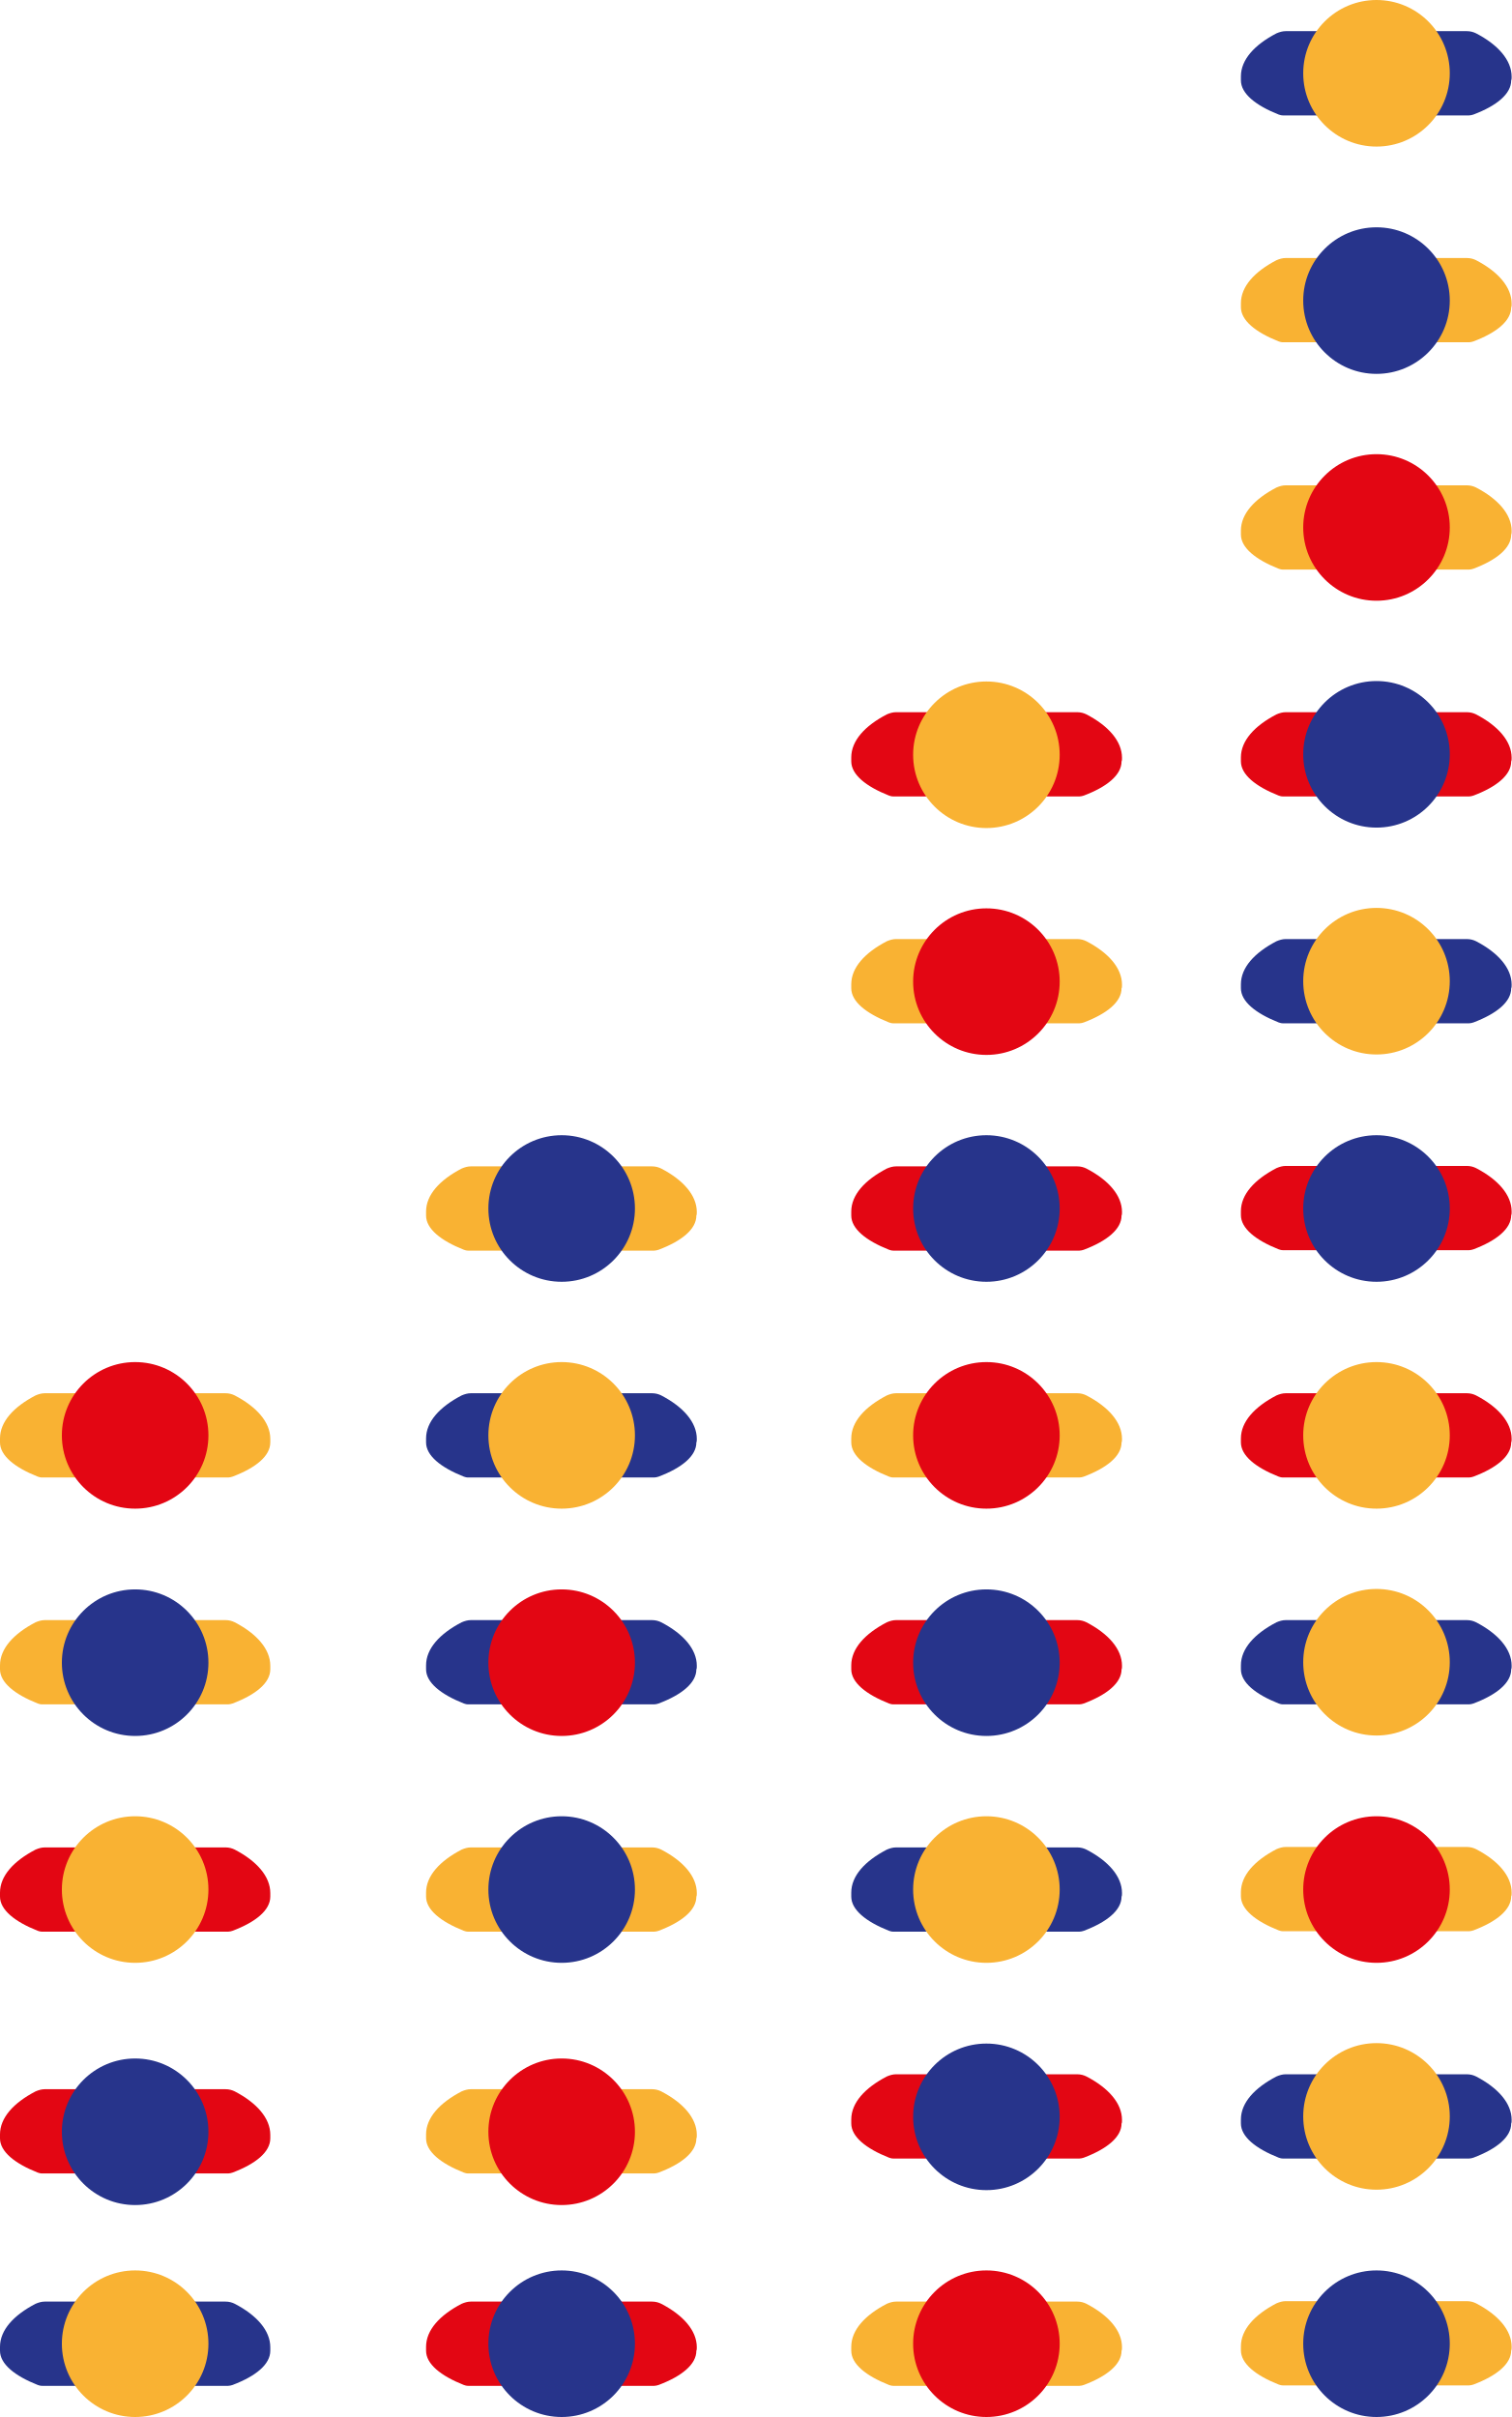
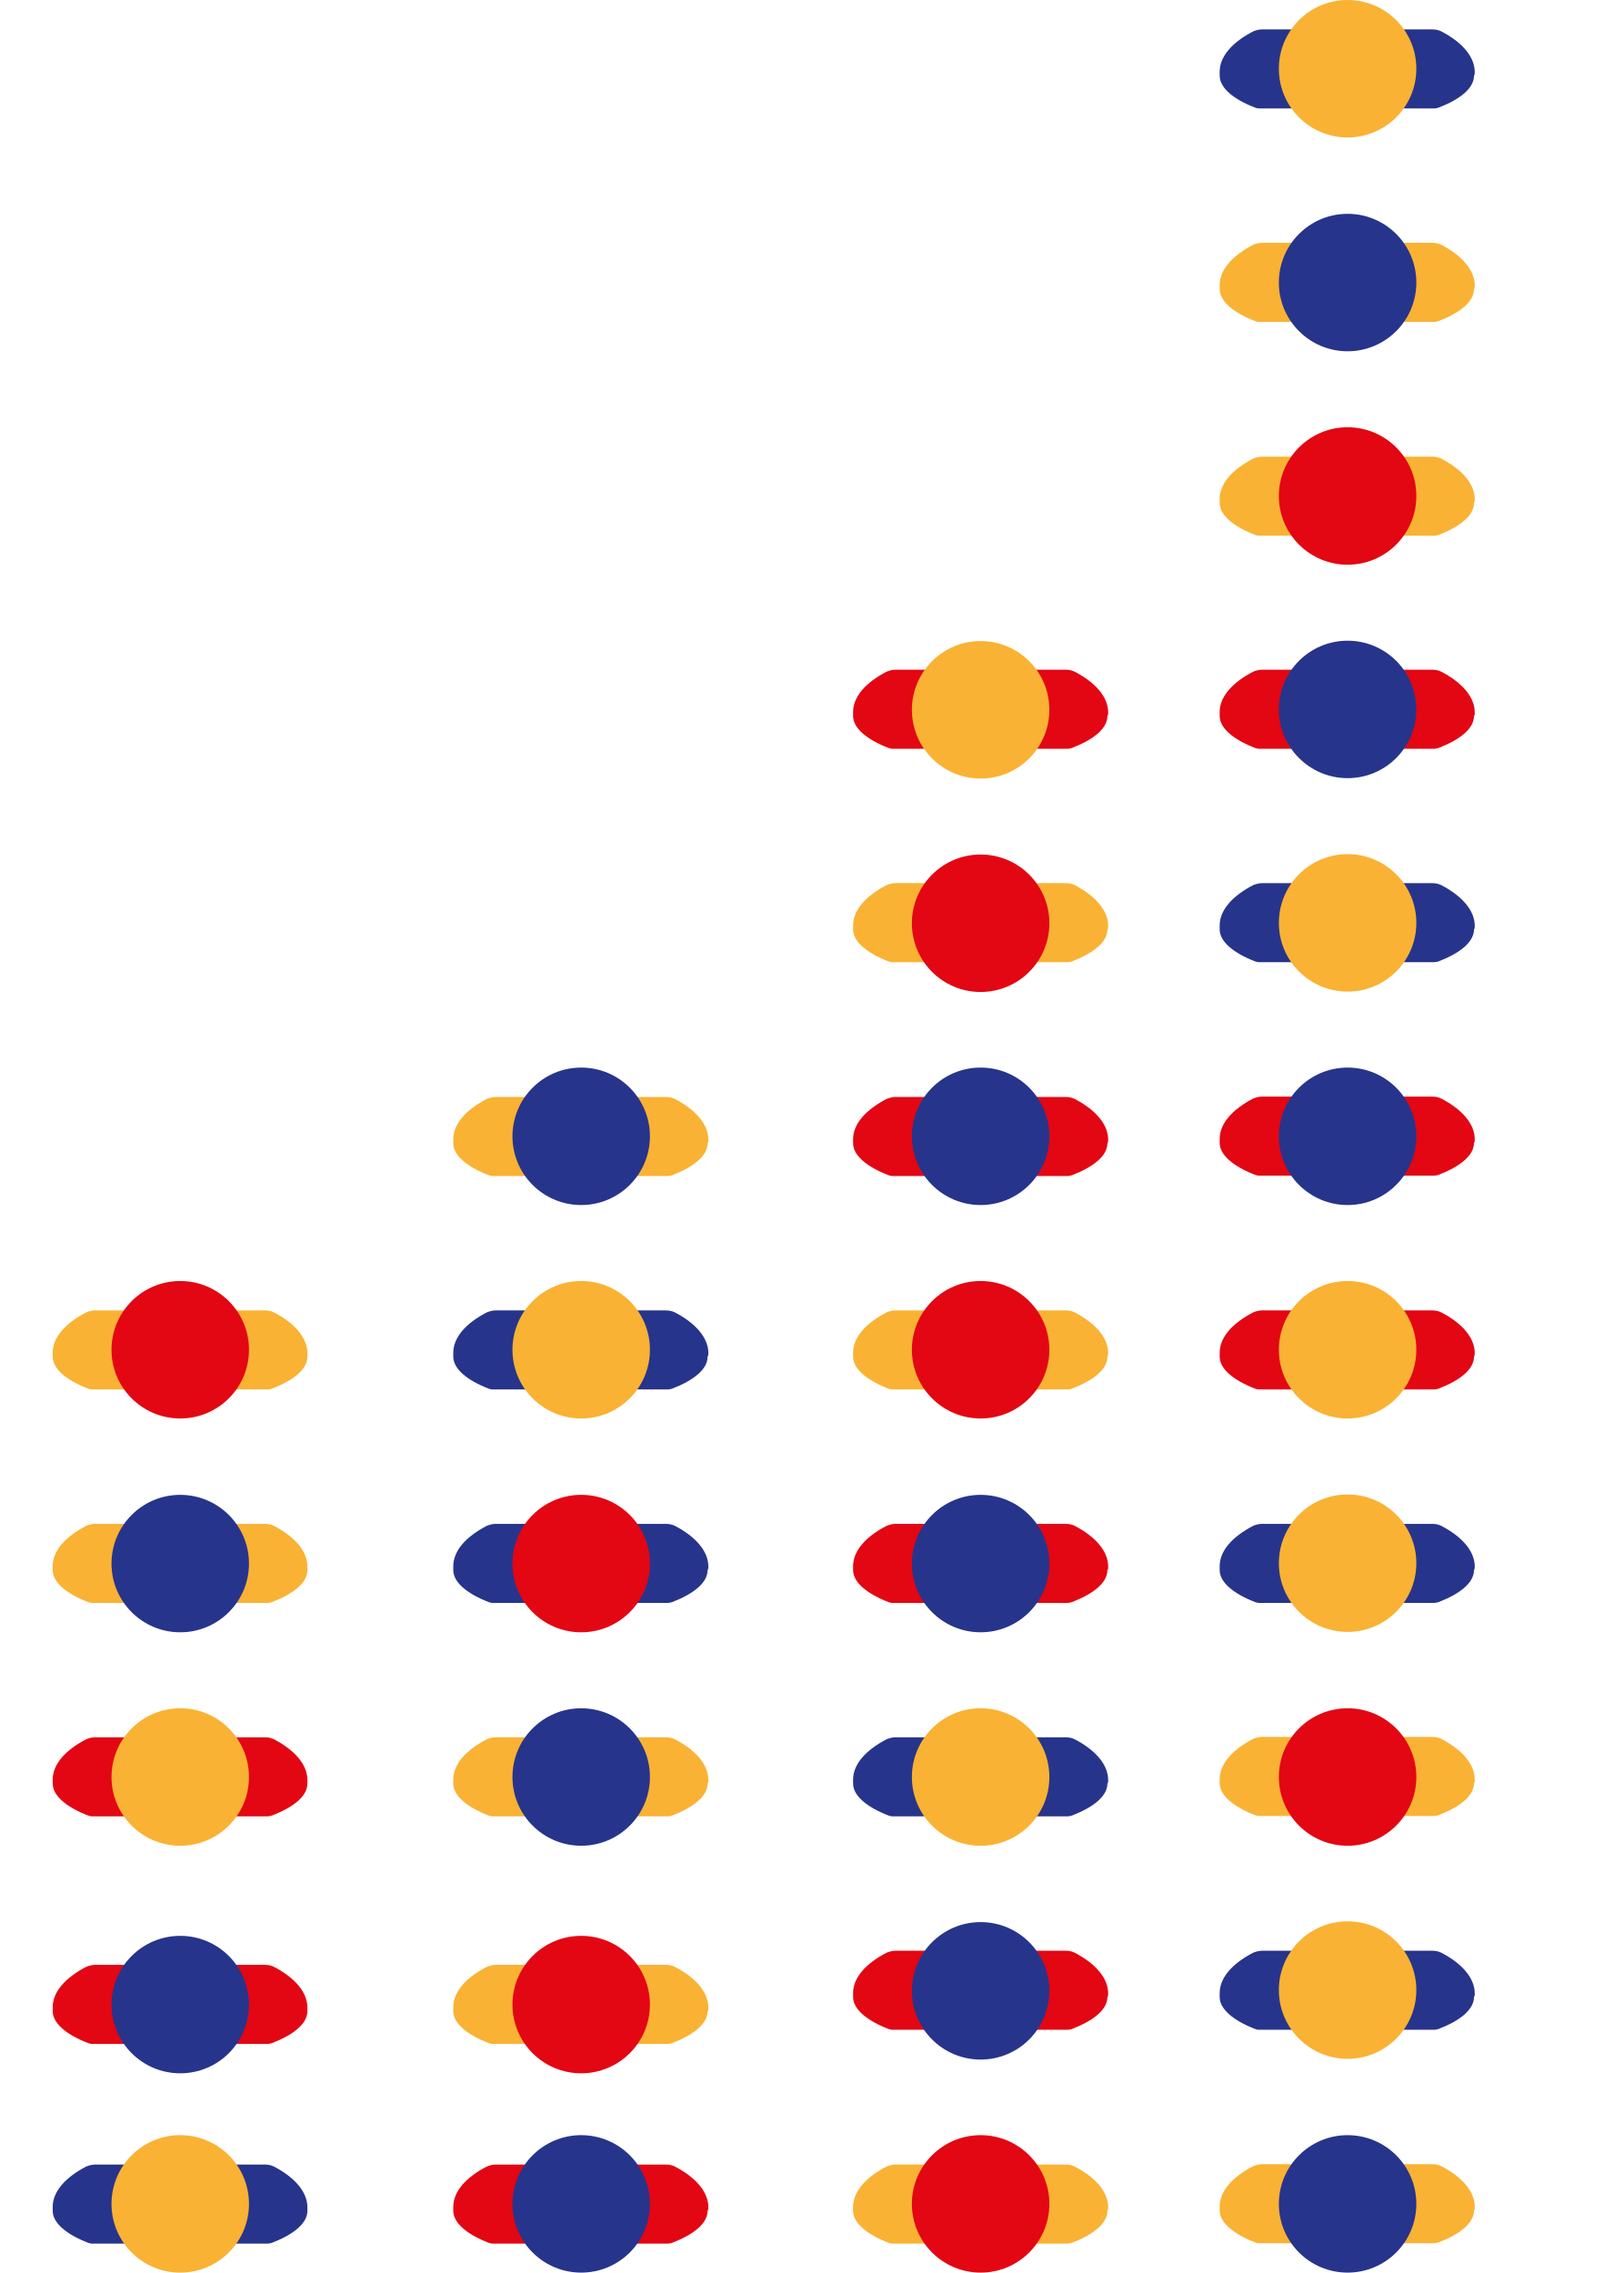
- <svg xmlns="http://www.w3.org/2000/svg" version="1.1" id="Layer_1" x="0px" y="0px" viewBox="0 0 344.5 550.8" enable-background="new 0 0 344.5 550.8" xml:space="preserve">
-   <g>
+ <svg xmlns="http://www.w3.org/2000/svg" version="1.1" id="Layer_1" x="0px" y="0px" viewBox="220.9 0 425.2 595.3" style="enable-background:new 220.9 0 425.2 595.3;" xml:space="preserve">
+   <style type="text/css">
+ 	.st0{fill:#27348B;}
+ 	.st1{fill:#F9B233;}
+ 	.st2{fill:#E30613;}
+ </style>
+   <g id="elfteG">
+     <path class="st0" d="M607.1,18.9L607.1,18.9c0-4.1-3.4-7.9-8.8-10.7c-0.6-0.3-1.4-0.5-2.3-0.5h-44.6c-0.8,0-1.5,0.2-2.3,0.5   c-5.4,2.8-8.8,6.5-8.8,10.6l0,0c0,0.2,0,0.8,0,1l0,0c0,3.2,3.6,6.2,9.3,8.4c0.3,0.1,0.6,0.2,1.1,0.2h45.8c0.3,0,0.8-0.1,1.1-0.2   c5.7-2.2,9.3-5.1,9.3-8.4l0,0C607.1,19.7,607.1,19.1,607.1,18.9z" />
+     <circle class="st1" cx="573.8" cy="18" r="18" />
+   </g>
+   <g id="zehnteG">
+     <path class="st1" d="M607.1,74.8L607.1,74.8c0-4.1-3.4-7.9-8.8-10.7c-0.6-0.3-1.4-0.5-2.3-0.5h-44.6c-0.8,0-1.5,0.2-2.3,0.5   c-5.4,2.8-8.8,6.5-8.8,10.6l0,0c0,0.2,0,0.8,0,1l0,0c0,3.2,3.6,6.2,9.3,8.4c0.3,0.1,0.6,0.2,1.1,0.2h45.8c0.3,0,0.8-0.1,1.1-0.2   c5.7-2.2,9.3-5.1,9.3-8.4l0,0C607.1,75.7,607.1,75,607.1,74.8z" />
+     <circle class="st0" cx="573.8" cy="74" r="18" />
+   </g>
+   <g id="neunteG">
+     <path class="st1" d="M607.1,130.8C607.1,130.8,607.1,130.7,607.1,130.8c0-4.1-3.4-7.9-8.8-10.7c-0.6-0.3-1.4-0.5-2.3-0.5h-44.6   c-0.8,0-1.5,0.2-2.3,0.5c-5.4,2.8-8.8,6.5-8.8,10.6l0,0c0,0.2,0,0.8,0,1l0,0c0,3.2,3.6,6.2,9.3,8.4c0.3,0.1,0.6,0.2,1.1,0.2h45.8   c0.3,0,0.8-0.1,1.1-0.2c5.7-2.2,9.3-5.1,9.3-8.4l0,0C607.1,131.5,607.1,130.9,607.1,130.8z" />
+     <circle class="st2" cx="573.8" cy="129.9" r="18" />
+   </g>
+   <g id="achteG">
    <g>
-       <path fill="#E30613" d="M255.7,172.7C255.7,172.7,255.7,172.7,255.7,172.7c0-3.8-3.1-7.3-8.1-9.9c-0.6-0.3-1.3-0.5-2.1-0.5h-41.3    c-0.7,0-1.4,0.2-2.1,0.5c-5,2.6-8.1,6-8.1,9.8c0,0,0,0,0,0c0,0.2,0,0.7,0,0.9c0,0,0,0,0,0c0,3,3.3,5.7,8.6,7.8    c0.3,0.1,0.6,0.2,1,0.2h42.4c0.3,0,0.7-0.1,1-0.2c5.3-2,8.6-4.7,8.6-7.8c0,0,0,0,0,0C255.7,173.4,255.7,172.9,255.7,172.7z" />
-       <circle fill="#F9B233" cx="224.8" cy="172" r="16.7" />
+       <path class="st2" d="M511.1,186.6L511.1,186.6c0-4.1-3.4-7.9-8.8-10.7c-0.6-0.3-1.4-0.5-2.3-0.5h-44.6c-0.8,0-1.5,0.2-2.3,0.5    c-5.4,2.8-8.8,6.5-8.8,10.6l0,0c0,0.2,0,0.8,0,1l0,0c0,3.2,3.6,6.2,9.3,8.4c0.3,0.1,0.6,0.2,1.1,0.2h45.8c0.3,0,0.8-0.1,1.1-0.2    c5.7-2.2,9.3-5.1,9.3-8.4l0,0C511.1,187.4,511.1,186.9,511.1,186.6z" />
+       <circle class="st1" cx="477.7" cy="185.9" r="18" />
    </g>
    <g>
-       <path fill="#E30613" d="M344.5,172.7C344.5,172.7,344.5,172.7,344.5,172.7c0-3.8-3.1-7.3-8.1-9.9c-0.6-0.3-1.3-0.5-2.1-0.5h-41.3    c-0.7,0-1.4,0.2-2.1,0.5c-5,2.6-8.1,6-8.1,9.8c0,0,0,0,0,0c0,0.2,0,0.7,0,0.9c0,0,0,0,0,0c0,3,3.3,5.7,8.6,7.8    c0.3,0.1,0.6,0.2,1,0.2h42.4c0.3,0,0.7-0.1,1-0.2c5.3-2,8.6-4.7,8.6-7.8c0,0,0,0,0,0C344.5,173.4,344.5,172.8,344.5,172.7z" />
-       <circle fill="#27348B" cx="313.7" cy="171.9" r="16.7" />
+       <path class="st2" d="M607.1,186.6L607.1,186.6c0-4.1-3.4-7.9-8.8-10.7c-0.6-0.3-1.4-0.5-2.3-0.5h-44.6c-0.8,0-1.5,0.2-2.3,0.5    c-5.4,2.8-8.8,6.5-8.8,10.6l0,0c0,0.2,0,0.8,0,1l0,0c0,3.2,3.6,6.2,9.3,8.4c0.3,0.1,0.6,0.2,1.1,0.2h45.8c0.3,0,0.8-0.1,1.1-0.2    c5.7-2.2,9.3-5.1,9.3-8.4l0,0C607.1,187.4,607.1,186.8,607.1,186.6z" />
+       <circle class="st0" cx="573.8" cy="185.8" r="18" />
    </g>
  </g>
-   <g>
+   <g id="siebteG">
    <g>
-       <path fill="#F9B233" d="M255.7,224.4C255.7,224.4,255.7,224.4,255.7,224.4c0-3.8-3.1-7.3-8.1-9.9c-0.6-0.3-1.3-0.5-2.1-0.5h-41.3    c-0.7,0-1.4,0.2-2.1,0.5c-5,2.6-8.1,6-8.1,9.8c0,0,0,0,0,0c0,0.2,0,0.7,0,0.9c0,0,0,0,0,0c0,3,3.3,5.7,8.6,7.8    c0.3,0.1,0.6,0.2,1,0.2h42.4c0.3,0,0.7-0.1,1-0.2c5.3-2,8.6-4.7,8.6-7.8c0,0,0,0,0,0C255.7,225.2,255.7,224.6,255.7,224.4z" />
-       <circle fill="#E30613" cx="224.8" cy="223.7" r="16.7" />
+       <path class="st1" d="M511.1,242.5L511.1,242.5c0-4.1-3.4-7.9-8.8-10.7c-0.6-0.3-1.4-0.5-2.3-0.5h-44.6c-0.8,0-1.5,0.2-2.3,0.5    c-5.4,2.8-8.8,6.5-8.8,10.6l0,0c0,0.2,0,0.8,0,1l0,0c0,3.2,3.6,6.2,9.3,8.4c0.3,0.1,0.6,0.2,1.1,0.2h45.8c0.3,0,0.8-0.1,1.1-0.2    c5.7-2.2,9.3-5.1,9.3-8.4l0,0C511.1,243.4,511.1,242.7,511.1,242.5z" />
+       <circle class="st2" cx="477.7" cy="241.8" r="18" />
    </g>
    <g>
-       <path fill="#27348B" d="M344.5,224.4C344.5,224.4,344.5,224.4,344.5,224.4c0-3.8-3.1-7.3-8.1-9.9c-0.6-0.3-1.3-0.5-2.1-0.5h-41.3    c-0.7,0-1.4,0.2-2.1,0.5c-5,2.6-8.1,6-8.1,9.8c0,0,0,0,0,0c0,0.2,0,0.7,0,0.9c0,0,0,0,0,0c0,3,3.3,5.7,8.6,7.8    c0.3,0.1,0.6,0.2,1,0.2h42.4c0.3,0,0.7-0.1,1-0.2c5.3-2,8.6-4.7,8.6-7.8c0,0,0,0,0,0C344.5,225.1,344.5,224.6,344.5,224.4z" />
-       <circle fill="#F9B233" cx="313.7" cy="223.6" r="16.7" />
+       <path class="st0" d="M607.1,242.5L607.1,242.5c0-4.1-3.4-7.9-8.8-10.7c-0.6-0.3-1.4-0.5-2.3-0.5h-44.6c-0.8,0-1.5,0.2-2.3,0.5    c-5.4,2.8-8.8,6.5-8.8,10.6l0,0c0,0.2,0,0.8,0,1l0,0c0,3.2,3.6,6.2,9.3,8.4c0.3,0.1,0.6,0.2,1.1,0.2h45.8c0.3,0,0.8-0.1,1.1-0.2    c5.7-2.2,9.3-5.1,9.3-8.4l0,0C607.1,243.3,607.1,242.7,607.1,242.5z" />
+       <circle class="st1" cx="573.8" cy="241.7" r="18" />
    </g>
  </g>
-   <g>
-     <path fill="#F9B233" d="M344.5,121C344.5,121,344.5,120.9,344.5,121c0-3.8-3.1-7.3-8.1-9.9c-0.6-0.3-1.3-0.5-2.1-0.5h-41.3   c-0.7,0-1.4,0.2-2.1,0.5c-5,2.6-8.1,6-8.1,9.8c0,0,0,0,0,0c0,0.2,0,0.7,0,0.9c0,0,0,0,0,0c0,3,3.3,5.7,8.6,7.8   c0.3,0.1,0.6,0.2,1,0.2h42.4c0.3,0,0.7-0.1,1-0.2c5.3-2,8.6-4.7,8.6-7.8c0,0,0,0,0,0C344.5,121.7,344.5,121.1,344.5,121z" />
-     <circle fill="#E30613" cx="313.7" cy="120.2" r="16.7" />
-   </g>
-   <g>
-     <path fill="#27348B" d="M344.5,17.5C344.5,17.5,344.5,17.5,344.5,17.5c0-3.8-3.1-7.3-8.1-9.9c-0.6-0.3-1.3-0.5-2.1-0.5h-41.3   c-0.7,0-1.4,0.2-2.1,0.5c-5,2.6-8.1,6-8.1,9.8c0,0,0,0,0,0c0,0.2,0,0.7,0,0.9c0,0,0,0,0,0c0,3,3.3,5.7,8.6,7.8   c0.3,0.1,0.6,0.2,1,0.2h42.4c0.3,0,0.7-0.1,1-0.2c5.3-2,8.6-4.7,8.6-7.8c0,0,0,0,0,0C344.5,18.2,344.5,17.7,344.5,17.5z" />
-     <circle fill="#F9B233" cx="313.7" cy="16.7" r="16.7" />
-   </g>
-   <g>
-     <path fill="#F9B233" d="M344.5,69.2C344.5,69.2,344.5,69.2,344.5,69.2c0-3.8-3.1-7.3-8.1-9.9c-0.6-0.3-1.3-0.5-2.1-0.5h-41.3   c-0.7,0-1.4,0.2-2.1,0.5c-5,2.6-8.1,6-8.1,9.8c0,0,0,0,0,0c0,0.2,0,0.7,0,0.9c0,0,0,0,0,0c0,3,3.3,5.7,8.6,7.8   c0.3,0.1,0.6,0.2,1,0.2h42.4c0.3,0,0.7-0.1,1-0.2c5.3-2,8.6-4.7,8.6-7.8c0,0,0,0,0,0C344.5,70,344.5,69.4,344.5,69.2z" />
-     <circle fill="#27348B" cx="313.7" cy="68.5" r="16.7" />
-   </g>
-   <g>
+   <g id="sechsteG">
    <g>
-       <path fill="#E30613" d="M61.6,486.5C61.6,486.5,61.6,486.5,61.6,486.5c0-3.8-3.1-7.3-8.1-9.9c-0.6-0.3-1.3-0.5-2.1-0.5H10.2    c-0.7,0-1.4,0.2-2.1,0.5c-5,2.6-8.1,6-8.1,9.8c0,0,0,0,0,0c0,0.2,0,0.7,0,0.9c0,0,0,0,0,0c0,3,3.3,5.7,8.6,7.8    c0.3,0.1,0.6,0.2,1,0.2H52c0.3,0,0.7-0.1,1-0.2c5.3-2,8.6-4.7,8.6-7.8c0,0,0,0,0,0C61.6,487.3,61.6,486.7,61.6,486.5z" />
-       <circle fill="#27348B" cx="30.8" cy="485.8" r="16.7" />
+       <path class="st2" d="M511.1,298.5C511.1,298.5,511.1,298.4,511.1,298.5c0-4.1-3.4-7.9-8.8-10.7c-0.6-0.3-1.4-0.5-2.3-0.5h-44.6    c-0.8,0-1.5,0.2-2.3,0.5c-5.4,2.8-8.8,6.5-8.8,10.6l0,0c0,0.2,0,0.8,0,1l0,0c0,3.2,3.6,6.2,9.3,8.4c0.3,0.1,0.6,0.2,1.1,0.2h45.8    c0.3,0,0.8-0.1,1.1-0.2c5.7-2.2,9.3-5.1,9.3-8.4l0,0C511.1,299.3,511.1,298.6,511.1,298.5z" />
+       <circle class="st0" cx="477.7" cy="297.6" r="18" />
    </g>
    <g>
-       <path fill="#E30613" d="M255.7,483.1C255.7,483.1,255.7,483.1,255.7,483.1c0-3.8-3.1-7.3-8.1-9.9c-0.6-0.3-1.3-0.5-2.1-0.5h-41.3    c-0.7,0-1.4,0.2-2.1,0.5c-5,2.6-8.1,6-8.1,9.8c0,0,0,0,0,0c0,0.2,0,0.7,0,0.9c0,0,0,0,0,0c0,3,3.3,5.7,8.6,7.8    c0.3,0.1,0.6,0.2,1,0.2h42.4c0.3,0,0.7-0.1,1-0.2c5.3-2,8.6-4.7,8.6-7.8c0,0,0,0,0,0C255.7,483.9,255.7,483.3,255.7,483.1z" />
-       <circle fill="#27348B" cx="224.8" cy="482.4" r="16.7" />
+       <path class="st2" d="M607.1,298.4L607.1,298.4c0-4.1-3.4-7.9-8.8-10.7c-0.6-0.3-1.4-0.5-2.3-0.5h-44.6c-0.8,0-1.5,0.2-2.3,0.5    c-5.4,2.8-8.8,6.5-8.8,10.6l0,0c0,0.2,0,0.8,0,1l0,0c0,3.2,3.6,6.2,9.3,8.4c0.3,0.1,0.6,0.2,1.1,0.2h45.8c0.3,0,0.8-0.1,1.1-0.2    c5.7-2.2,9.3-5.1,9.3-8.4l0,0C607.1,299.3,607.1,298.6,607.1,298.4z" />
+       <circle class="st0" cx="573.8" cy="297.6" r="18" />
    </g>
    <g>
-       <path fill="#27348B" d="M344.5,483.1C344.5,483.1,344.5,483.1,344.5,483.1c0-3.8-3.1-7.3-8.1-9.9c-0.6-0.3-1.3-0.5-2.1-0.5h-41.3    c-0.7,0-1.4,0.2-2.1,0.5c-5,2.6-8.1,6-8.1,9.8c0,0,0,0,0,0c0,0.2,0,0.7,0,0.9c0,0,0,0,0,0c0,3,3.3,5.7,8.6,7.8    c0.3,0.1,0.6,0.2,1,0.2h42.4c0.3,0,0.7-0.1,1-0.2c5.3-2,8.6-4.7,8.6-7.8c0,0,0,0,0,0C344.5,483.8,344.5,483.3,344.5,483.1z" />
-       <circle fill="#F9B233" cx="313.7" cy="482.3" r="16.7" />
+       <path class="st1" d="M406.4,298.5C406.4,298.5,406.4,298.4,406.4,298.5c0-4.1-3.4-7.9-8.8-10.7c-0.6-0.3-1.4-0.5-2.3-0.5h-44.6    c-0.8,0-1.5,0.2-2.3,0.5c-5.4,2.8-8.8,6.5-8.8,10.6l0,0c0,0.2,0,0.8,0,1l0,0c0,3.2,3.6,6.2,9.3,8.4c0.3,0.1,0.6,0.2,1.1,0.2h45.8    c0.3,0,0.8-0.1,1.1-0.2c5.7-2.2,9.3-5.1,9.3-8.4l0,0C406.4,299.3,406.4,298.6,406.4,298.5z" />
+       <circle class="st0" cx="373.1" cy="297.6" r="18" />
+     </g>
+   </g>
+   <g id="fünfte_G">
+     <g>
+       <path class="st1" d="M301.4,354.4L301.4,354.4c0-4.1-3.4-7.9-8.8-10.7c-0.6-0.3-1.4-0.5-2.3-0.5h-44.5c-0.8,0-1.5,0.2-2.3,0.5    c-5.4,2.8-8.8,6.5-8.8,10.6l0,0c0,0.2,0,0.8,0,1l0,0c0,3.2,3.6,6.2,9.3,8.4c0.3,0.1,0.6,0.2,1.1,0.2H291c0.3,0,0.8-0.1,1.1-0.2    c5.7-2.2,9.3-5.1,9.3-8.4l0,0C301.4,355.1,301.4,354.6,301.4,354.4z" />
+       <circle class="st2" cx="268.1" cy="353.5" r="18" />
    </g>
    <g>
-       <path fill="#F9B233" d="M158.8,486.5C158.8,486.5,158.8,486.5,158.8,486.5c0-3.8-3.1-7.3-8.1-9.9c-0.6-0.3-1.3-0.5-2.1-0.5h-41.3    c-0.7,0-1.4,0.2-2.1,0.5c-5,2.6-8.1,6-8.1,9.8c0,0,0,0,0,0c0,0.2,0,0.7,0,0.9c0,0,0,0,0,0c0,3,3.3,5.7,8.6,7.8    c0.3,0.1,0.6,0.2,1,0.2h42.4c0.3,0,0.7-0.1,1-0.2c5.3-2,8.6-4.7,8.6-7.8c0,0,0,0,0,0C158.8,487.3,158.8,486.7,158.8,486.5z" />
-       <circle fill="#E30613" cx="128" cy="485.8" r="16.7" />
+       <path class="st1" d="M511.1,354.4L511.1,354.4c0-4.1-3.4-7.9-8.8-10.7c-0.6-0.3-1.4-0.5-2.3-0.5h-44.6c-0.8,0-1.5,0.2-2.3,0.5    c-5.4,2.8-8.8,6.5-8.8,10.6l0,0c0,0.2,0,0.8,0,1l0,0c0,3.2,3.6,6.2,9.3,8.4c0.3,0.1,0.6,0.2,1.1,0.2h45.8c0.3,0,0.8-0.1,1.1-0.2    c5.7-2.2,9.3-5.1,9.3-8.4l0,0C511.1,355.1,511.1,354.6,511.1,354.4z" />
+       <circle class="st2" cx="477.7" cy="353.5" r="18" />
+     </g>
+     <g>
+       <path class="st2" d="M607.1,354.4C607.1,354.4,607.1,354.3,607.1,354.4c0-4.1-3.4-7.9-8.8-10.7c-0.6-0.3-1.4-0.5-2.3-0.5h-44.6    c-0.8,0-1.5,0.2-2.3,0.5c-5.4,2.8-8.8,6.5-8.8,10.6l0,0c0,0.2,0,0.8,0,1l0,0c0,3.2,3.6,6.2,9.3,8.4c0.3,0.1,0.6,0.2,1.1,0.2h45.8    c0.3,0,0.8-0.1,1.1-0.2c5.7-2.2,9.3-5.1,9.3-8.4l0,0C607.1,355.1,607.1,354.5,607.1,354.4z" />
+       <circle class="st1" cx="573.8" cy="353.5" r="18" />
+     </g>
+     <g>
+       <path class="st0" d="M406.4,354.4L406.4,354.4c0-4.1-3.4-7.9-8.8-10.7c-0.6-0.3-1.4-0.5-2.3-0.5h-44.6c-0.8,0-1.5,0.2-2.3,0.5    c-5.4,2.8-8.8,6.5-8.8,10.6l0,0c0,0.2,0,0.8,0,1l0,0c0,3.2,3.6,6.2,9.3,8.4c0.3,0.1,0.6,0.2,1.1,0.2h45.8c0.3,0,0.8-0.1,1.1-0.2    c5.7-2.2,9.3-5.1,9.3-8.4l0,0C406.4,355.1,406.4,354.6,406.4,354.4z" />
+       <circle class="st1" cx="373.1" cy="353.5" r="18" />
    </g>
  </g>
-   <g>
+   <g id="vierteG">
    <g>
-       <path fill="#E30613" d="M61.6,431.4C61.6,431.4,61.6,431.4,61.6,431.4c0-3.8-3.1-7.3-8.1-9.9c-0.6-0.3-1.3-0.5-2.1-0.5H10.2    c-0.7,0-1.4,0.2-2.1,0.5c-5,2.6-8.1,6-8.1,9.8c0,0,0,0,0,0c0,0.2,0,0.7,0,0.9c0,0,0,0,0,0c0,3,3.3,5.7,8.6,7.8    c0.3,0.1,0.6,0.2,1,0.2H52c0.3,0,0.7-0.1,1-0.2c5.3-2,8.6-4.7,8.6-7.8c0,0,0,0,0,0C61.6,432.1,61.6,431.6,61.6,431.4z" />
-       <circle fill="#F9B233" cx="30.8" cy="430.6" r="16.7" />
+       <path class="st1" d="M301.4,410.3L301.4,410.3c0-4.1-3.4-7.9-8.8-10.7c-0.6-0.3-1.4-0.5-2.3-0.5h-44.5c-0.8,0-1.5,0.2-2.3,0.5    c-5.4,2.8-8.8,6.5-8.8,10.6l0,0c0,0.2,0,0.8,0,1l0,0c0,3.2,3.6,6.2,9.3,8.4c0.3,0.1,0.6,0.2,1.1,0.2H291c0.3,0,0.8-0.1,1.1-0.2    c5.7-2.2,9.3-5.1,9.3-8.4l0,0C301.4,411.1,301.4,410.5,301.4,410.3z" />
+       <circle class="st0" cx="268.1" cy="409.5" r="18" />
    </g>
    <g>
-       <path fill="#27348B" d="M255.7,431.4C255.7,431.4,255.7,431.4,255.7,431.4c0-3.8-3.1-7.3-8.1-9.9c-0.6-0.3-1.3-0.5-2.1-0.5h-41.3    c-0.7,0-1.4,0.2-2.1,0.5c-5,2.6-8.1,6-8.1,9.8c0,0,0,0,0,0c0,0.2,0,0.7,0,0.9c0,0,0,0,0,0c0,3,3.3,5.7,8.6,7.8    c0.3,0.1,0.6,0.2,1,0.2h42.4c0.3,0,0.7-0.1,1-0.2c5.3-2,8.6-4.7,8.6-7.8c0,0,0,0,0,0C255.7,432.1,255.7,431.6,255.7,431.4z" />
-       <circle fill="#F9B233" cx="224.8" cy="430.6" r="16.7" />
+       <path class="st2" d="M511.1,410.3L511.1,410.3c0-4.1-3.4-7.9-8.8-10.7c-0.6-0.3-1.4-0.5-2.3-0.5h-44.6c-0.8,0-1.5,0.2-2.3,0.5    c-5.4,2.8-8.8,6.5-8.8,10.6l0,0c0,0.2,0,0.8,0,1l0,0c0,3.2,3.6,6.2,9.3,8.4c0.3,0.1,0.6,0.2,1.1,0.2h45.8c0.3,0,0.8-0.1,1.1-0.2    c5.7-2.2,9.3-5.1,9.3-8.4l0,0C511.1,411.1,511.1,410.5,511.1,410.3z" />
+       <circle class="st0" cx="477.7" cy="409.5" r="18" />
    </g>
    <g>
-       <path fill="#F9B233" d="M344.5,431.3C344.5,431.3,344.5,431.3,344.5,431.3c0-3.8-3.1-7.3-8.1-9.9c-0.6-0.3-1.3-0.5-2.1-0.5h-41.3    c-0.7,0-1.4,0.2-2.1,0.5c-5,2.6-8.1,6-8.1,9.8c0,0,0,0,0,0c0,0.2,0,0.7,0,0.9c0,0,0,0,0,0c0,3,3.3,5.7,8.6,7.8    c0.3,0.1,0.6,0.2,1,0.2h42.4c0.3,0,0.7-0.1,1-0.2c5.3-2,8.6-4.7,8.6-7.8c0,0,0,0,0,0C344.5,432.1,344.5,431.5,344.5,431.3z" />
-       <circle fill="#E30613" cx="313.7" cy="430.6" r="16.7" />
+       <path class="st0" d="M607.1,410.3L607.1,410.3c0-4.1-3.4-7.9-8.8-10.7c-0.6-0.3-1.4-0.5-2.3-0.5h-44.6c-0.8,0-1.5,0.2-2.3,0.5    c-5.4,2.8-8.8,6.5-8.8,10.6l0,0c0,0.2,0,0.8,0,1l0,0c0,3.2,3.6,6.2,9.3,8.4c0.3,0.1,0.6,0.2,1.1,0.2h45.8c0.3,0,0.8-0.1,1.1-0.2    c5.7-2.2,9.3-5.1,9.3-8.4l0,0C607.1,411,607.1,410.5,607.1,410.3z" />
+       <circle class="st1" cx="573.8" cy="409.4" r="18" />
    </g>
    <g>
-       <path fill="#F9B233" d="M158.8,431.4C158.8,431.4,158.8,431.4,158.8,431.4c0-3.8-3.1-7.3-8.1-9.9c-0.6-0.3-1.3-0.5-2.1-0.5h-41.3    c-0.7,0-1.4,0.2-2.1,0.5c-5,2.6-8.1,6-8.1,9.8c0,0,0,0,0,0c0,0.2,0,0.7,0,0.9c0,0,0,0,0,0c0,3,3.3,5.7,8.6,7.8    c0.3,0.1,0.6,0.2,1,0.2h42.4c0.3,0,0.7-0.1,1-0.2c5.3-2,8.6-4.7,8.6-7.8c0,0,0,0,0,0C158.8,432.1,158.8,431.6,158.8,431.4z" />
-       <circle fill="#27348B" cx="128" cy="430.6" r="16.7" />
+       <path class="st0" d="M406.4,410.3L406.4,410.3c0-4.1-3.4-7.9-8.8-10.7c-0.6-0.3-1.4-0.5-2.3-0.5h-44.6c-0.8,0-1.5,0.2-2.3,0.5    c-5.4,2.8-8.8,6.5-8.8,10.6l0,0c0,0.2,0,0.8,0,1l0,0c0,3.2,3.6,6.2,9.3,8.4c0.3,0.1,0.6,0.2,1.1,0.2h45.8c0.3,0,0.8-0.1,1.1-0.2    c5.7-2.2,9.3-5.1,9.3-8.4l0,0C406.4,411.1,406.4,410.5,406.4,410.3z" />
+       <circle class="st2" cx="373.1" cy="409.5" r="18" />
    </g>
  </g>
-   <g>
+   <g id="dritteG">
    <g>
-       <path fill="#27348B" d="M61.6,534.9C61.6,534.9,61.6,534.9,61.6,534.9c0-3.8-3.1-7.3-8.1-9.9c-0.6-0.3-1.3-0.5-2.1-0.5H10.2    c-0.7,0-1.4,0.2-2.1,0.5c-5,2.6-8.1,6-8.1,9.8c0,0,0,0,0,0c0,0.2,0,0.7,0,0.9c0,0,0,0,0,0c0,3,3.3,5.7,8.6,7.8    c0.3,0.1,0.6,0.2,1,0.2H52c0.3,0,0.7-0.1,1-0.2c5.3-2,8.6-4.7,8.6-7.8c0,0,0,0,0,0C61.6,535.6,61.6,535,61.6,534.9z" />
-       <circle fill="#F9B233" cx="30.8" cy="534.1" r="16.7" />
+       <path class="st2" d="M301.4,466.2L301.4,466.2c0-4.1-3.4-7.9-8.8-10.7c-0.6-0.3-1.4-0.5-2.3-0.5h-44.5c-0.8,0-1.5,0.2-2.3,0.5    c-5.4,2.8-8.8,6.5-8.8,10.6l0,0c0,0.2,0,0.8,0,1l0,0c0,3.2,3.6,6.2,9.3,8.4c0.3,0.1,0.6,0.2,1.1,0.2H291c0.3,0,0.8-0.1,1.1-0.2    c5.7-2.2,9.3-5.1,9.3-8.4l0,0C301.4,467,301.4,466.5,301.4,466.2z" />
+       <circle class="st1" cx="268.1" cy="465.4" r="18" />
    </g>
    <g>
-       <path fill="#F9B233" d="M255.7,534.9C255.7,534.9,255.7,534.9,255.7,534.9c0-3.8-3.1-7.3-8.1-9.9c-0.6-0.3-1.3-0.5-2.1-0.5h-41.3    c-0.7,0-1.4,0.2-2.1,0.5c-5,2.6-8.1,6-8.1,9.8c0,0,0,0,0,0c0,0.2,0,0.7,0,0.9c0,0,0,0,0,0c0,3,3.3,5.7,8.6,7.8    c0.3,0.1,0.6,0.2,1,0.2h42.4c0.3,0,0.7-0.1,1-0.2c5.3-2,8.6-4.7,8.6-7.8c0,0,0,0,0,0C255.7,535.6,255.7,535,255.7,534.9z" />
-       <circle fill="#E30613" cx="224.8" cy="534.1" r="16.7" />
+       <path class="st0" d="M511.1,466.2L511.1,466.2c0-4.1-3.4-7.9-8.8-10.7c-0.6-0.3-1.4-0.5-2.3-0.5h-44.6c-0.8,0-1.5,0.2-2.3,0.5    c-5.4,2.8-8.8,6.5-8.8,10.6l0,0c0,0.2,0,0.8,0,1l0,0c0,3.2,3.6,6.2,9.3,8.4c0.3,0.1,0.6,0.2,1.1,0.2h45.8c0.3,0,0.8-0.1,1.1-0.2    c5.7-2.2,9.3-5.1,9.3-8.4l0,0C511.1,467,511.1,466.5,511.1,466.2z" />
+       <circle class="st1" cx="477.7" cy="465.4" r="18" />
    </g>
    <g>
-       <path fill="#F9B233" d="M344.5,534.8C344.5,534.8,344.5,534.8,344.5,534.8c0-3.8-3.1-7.3-8.1-9.9c-0.6-0.3-1.3-0.5-2.1-0.5h-41.3    c-0.7,0-1.4,0.2-2.1,0.5c-5,2.6-8.1,6-8.1,9.8c0,0,0,0,0,0c0,0.2,0,0.7,0,0.9c0,0,0,0,0,0c0,3,3.3,5.7,8.6,7.8    c0.3,0.1,0.6,0.2,1,0.2h42.4c0.3,0,0.7-0.1,1-0.2c5.3-2,8.6-4.7,8.6-7.8c0,0,0,0,0,0C344.5,535.6,344.5,535,344.5,534.8z" />
-       <circle fill="#27348B" cx="313.7" cy="534.1" r="16.7" />
+       <path class="st1" d="M607.1,466.1L607.1,466.1c0-4.1-3.4-7.9-8.8-10.7c-0.6-0.3-1.4-0.5-2.3-0.5h-44.6c-0.8,0-1.5,0.2-2.3,0.5    c-5.4,2.8-8.8,6.5-8.8,10.6l0,0c0,0.2,0,0.8,0,1l0,0c0,3.2,3.6,6.2,9.3,8.4c0.3,0.1,0.6,0.2,1.1,0.2h45.8c0.3,0,0.8-0.1,1.1-0.2    c5.7-2.2,9.3-5.1,9.3-8.4l0,0C607.1,467,607.1,466.3,607.1,466.1z" />
+       <circle class="st2" cx="573.8" cy="465.4" r="18" />
    </g>
    <g>
-       <path fill="#E30613" d="M158.8,534.9C158.8,534.9,158.8,534.9,158.8,534.9c0-3.8-3.1-7.3-8.1-9.9c-0.6-0.3-1.3-0.5-2.1-0.5h-41.3    c-0.7,0-1.4,0.2-2.1,0.5c-5,2.6-8.1,6-8.1,9.8c0,0,0,0,0,0c0,0.2,0,0.7,0,0.9c0,0,0,0,0,0c0,3,3.3,5.7,8.6,7.8    c0.3,0.1,0.6,0.2,1,0.2h42.4c0.3,0,0.7-0.1,1-0.2c5.3-2,8.6-4.7,8.6-7.8c0,0,0,0,0,0C158.8,535.6,158.8,535,158.8,534.9z" />
-       <circle fill="#27348B" cx="128" cy="534.1" r="16.7" />
+       <path class="st1" d="M406.4,466.2L406.4,466.2c0-4.1-3.4-7.9-8.8-10.7c-0.6-0.3-1.4-0.5-2.3-0.5h-44.6c-0.8,0-1.5,0.2-2.3,0.5    c-5.4,2.8-8.8,6.5-8.8,10.6l0,0c0,0.2,0,0.8,0,1l0,0c0,3.2,3.6,6.2,9.3,8.4c0.3,0.1,0.6,0.2,1.1,0.2h45.8c0.3,0,0.8-0.1,1.1-0.2    c5.7-2.2,9.3-5.1,9.3-8.4l0,0C406.4,467,406.4,466.5,406.4,466.2z" />
+       <circle class="st0" cx="373.1" cy="465.4" r="18" />
    </g>
  </g>
-   <g>
+   <g id="zweiteG">
    <g>
-       <path fill="#F9B233" d="M61.6,327.9C61.6,327.9,61.6,327.9,61.6,327.9c0-3.8-3.1-7.3-8.1-9.9c-0.6-0.3-1.3-0.5-2.1-0.5H10.2    c-0.7,0-1.4,0.2-2.1,0.5c-5,2.6-8.1,6-8.1,9.8c0,0,0,0,0,0c0,0.2,0,0.7,0,0.9c0,0,0,0,0,0c0,3,3.3,5.7,8.6,7.8    c0.3,0.1,0.6,0.2,1,0.2H52c0.3,0,0.7-0.1,1-0.2c5.3-2,8.6-4.7,8.6-7.8c0,0,0,0,0,0C61.6,328.6,61.6,328.1,61.6,327.9z" />
-       <circle fill="#E30613" cx="30.8" cy="327.1" r="16.7" />
+       <path class="st2" d="M301.4,525.8L301.4,525.8c0-4.1-3.4-7.9-8.8-10.7c-0.6-0.3-1.4-0.5-2.3-0.5h-44.5c-0.8,0-1.5,0.2-2.3,0.5    c-5.4,2.8-8.8,6.5-8.8,10.6l0,0c0,0.2,0,0.8,0,1l0,0c0,3.2,3.6,6.2,9.3,8.4c0.3,0.1,0.6,0.2,1.1,0.2H291c0.3,0,0.8-0.1,1.1-0.2    c5.7-2.2,9.3-5.1,9.3-8.4l0,0C301.4,526.7,301.4,526,301.4,525.8z" />
+       <circle class="st0" cx="268.1" cy="525" r="18" />
    </g>
    <g>
-       <path fill="#F9B233" d="M255.7,327.9C255.7,327.9,255.7,327.9,255.7,327.9c0-3.8-3.1-7.3-8.1-9.9c-0.6-0.3-1.3-0.5-2.1-0.5h-41.3    c-0.7,0-1.4,0.2-2.1,0.5c-5,2.6-8.1,6-8.1,9.8c0,0,0,0,0,0c0,0.2,0,0.7,0,0.9c0,0,0,0,0,0c0,3,3.3,5.7,8.6,7.8    c0.3,0.1,0.6,0.2,1,0.2h42.4c0.3,0,0.7-0.1,1-0.2c5.3-2,8.6-4.7,8.6-7.8c0,0,0,0,0,0C255.7,328.6,255.7,328.1,255.7,327.9z" />
-       <circle fill="#E30613" cx="224.8" cy="327.1" r="16.7" />
+       <path class="st2" d="M511.1,522.1L511.1,522.1c0-4.1-3.4-7.9-8.8-10.7c-0.6-0.3-1.4-0.5-2.3-0.5h-44.6c-0.8,0-1.5,0.2-2.3,0.5    c-5.4,2.8-8.8,6.5-8.8,10.6l0,0c0,0.2,0,0.8,0,1l0,0c0,3.2,3.6,6.2,9.3,8.4c0.3,0.1,0.6,0.2,1.1,0.2h45.8c0.3,0,0.8-0.1,1.1-0.2    c5.7-2.2,9.3-5.1,9.3-8.4l0,0C511.1,523,511.1,522.3,511.1,522.1z" />
+       <circle class="st0" cx="477.7" cy="521.4" r="18" />
    </g>
    <g>
-       <path fill="#E30613" d="M344.5,327.9C344.5,327.9,344.5,327.8,344.5,327.9c0-3.8-3.1-7.3-8.1-9.9c-0.6-0.3-1.3-0.5-2.1-0.5h-41.3    c-0.7,0-1.4,0.2-2.1,0.5c-5,2.6-8.1,6-8.1,9.8c0,0,0,0,0,0c0,0.2,0,0.7,0,0.9c0,0,0,0,0,0c0,3,3.3,5.7,8.6,7.8    c0.3,0.1,0.6,0.2,1,0.2h42.4c0.3,0,0.7-0.1,1-0.2c5.3-2,8.6-4.7,8.6-7.8c0,0,0,0,0,0C344.5,328.6,344.5,328,344.5,327.9z" />
-       <circle fill="#F9B233" cx="313.7" cy="327.1" r="16.7" />
+       <path class="st0" d="M607.1,522.1L607.1,522.1c0-4.1-3.4-7.9-8.8-10.7c-0.6-0.3-1.4-0.5-2.3-0.5h-44.6c-0.8,0-1.5,0.2-2.3,0.5    c-5.4,2.8-8.8,6.5-8.8,10.6l0,0c0,0.2,0,0.8,0,1l0,0c0,3.2,3.6,6.2,9.3,8.4c0.3,0.1,0.6,0.2,1.1,0.2h45.8c0.3,0,0.8-0.1,1.1-0.2    c5.7-2.2,9.3-5.1,9.3-8.4l0,0C607.1,522.9,607.1,522.3,607.1,522.1z" />
+       <circle class="st1" cx="573.8" cy="521.2" r="18" />
    </g>
    <g>
-       <path fill="#27348B" d="M158.8,327.9C158.8,327.9,158.8,327.9,158.8,327.9c0-3.8-3.1-7.3-8.1-9.9c-0.6-0.3-1.3-0.5-2.1-0.5h-41.3    c-0.7,0-1.4,0.2-2.1,0.5c-5,2.6-8.1,6-8.1,9.8c0,0,0,0,0,0c0,0.2,0,0.7,0,0.9c0,0,0,0,0,0c0,3,3.3,5.7,8.6,7.8    c0.3,0.1,0.6,0.2,1,0.2h42.4c0.3,0,0.7-0.1,1-0.2c5.3-2,8.6-4.7,8.6-7.8c0,0,0,0,0,0C158.8,328.6,158.8,328.1,158.8,327.9z" />
-       <circle fill="#F9B233" cx="128" cy="327.1" r="16.7" />
+       <path class="st1" d="M406.4,525.8L406.4,525.8c0-4.1-3.4-7.9-8.8-10.7c-0.6-0.3-1.4-0.5-2.3-0.5h-44.6c-0.8,0-1.5,0.2-2.3,0.5    c-5.4,2.8-8.8,6.5-8.8,10.6l0,0c0,0.2,0,0.8,0,1l0,0c0,3.2,3.6,6.2,9.3,8.4c0.3,0.1,0.6,0.2,1.1,0.2h45.8c0.3,0,0.8-0.1,1.1-0.2    c5.7-2.2,9.3-5.1,9.3-8.4l0,0C406.4,526.7,406.4,526,406.4,525.8z" />
+       <circle class="st2" cx="373.1" cy="525" r="18" />
    </g>
  </g>
-   <g>
+   <g id="ersteG">
    <g>
-       <path fill="#F9B233" d="M61.6,379.6C61.6,379.6,61.6,379.6,61.6,379.6c0-3.8-3.1-7.3-8.1-9.9c-0.6-0.3-1.3-0.5-2.1-0.5H10.2    c-0.7,0-1.4,0.2-2.1,0.5c-5,2.6-8.1,6-8.1,9.8c0,0,0,0,0,0c0,0.2,0,0.7,0,0.9c0,0,0,0,0,0c0,3,3.3,5.7,8.6,7.8    c0.3,0.1,0.6,0.2,1,0.2H52c0.3,0,0.7-0.1,1-0.2c5.3-2,8.6-4.7,8.6-7.8c0,0,0,0,0,0C61.6,380.4,61.6,379.8,61.6,379.6z" />
-       <circle fill="#27348B" cx="30.8" cy="378.9" r="16.7" />
+       <path class="st0" d="M301.4,578.1L301.4,578.1c0-4.1-3.4-7.9-8.8-10.7c-0.6-0.3-1.4-0.5-2.3-0.5h-44.5c-0.8,0-1.5,0.2-2.3,0.5    c-5.4,2.8-8.8,6.5-8.8,10.6l0,0c0,0.2,0,0.8,0,1l0,0c0,3.2,3.6,6.2,9.3,8.4c0.3,0.1,0.6,0.2,1.1,0.2H291c0.3,0,0.8-0.1,1.1-0.2    c5.7-2.2,9.3-5.1,9.3-8.4l0,0C301.4,578.9,301.4,578.2,301.4,578.1z" />
+       <circle class="st1" cx="268.1" cy="577.2" r="18" />
    </g>
    <g>
-       <path fill="#E30613" d="M255.7,379.6C255.7,379.6,255.7,379.6,255.7,379.6c0-3.8-3.1-7.3-8.1-9.9c-0.6-0.3-1.3-0.5-2.1-0.5h-41.3    c-0.7,0-1.4,0.2-2.1,0.5c-5,2.6-8.1,6-8.1,9.8c0,0,0,0,0,0c0,0.2,0,0.7,0,0.9c0,0,0,0,0,0c0,3,3.3,5.7,8.6,7.8    c0.3,0.1,0.6,0.2,1,0.2h42.4c0.3,0,0.7-0.1,1-0.2c5.3-2,8.6-4.7,8.6-7.8c0,0,0,0,0,0C255.7,380.4,255.7,379.8,255.7,379.6z" />
-       <circle fill="#27348B" cx="224.8" cy="378.9" r="16.7" />
+       <path class="st1" d="M511.1,578.1L511.1,578.1c0-4.1-3.4-7.9-8.8-10.7c-0.6-0.3-1.4-0.5-2.3-0.5h-44.6c-0.8,0-1.5,0.2-2.3,0.5    c-5.4,2.8-8.8,6.5-8.8,10.6l0,0c0,0.2,0,0.8,0,1l0,0c0,3.2,3.6,6.2,9.3,8.4c0.3,0.1,0.6,0.2,1.1,0.2h45.8c0.3,0,0.8-0.1,1.1-0.2    c5.7-2.2,9.3-5.1,9.3-8.4l0,0C511.1,578.9,511.1,578.2,511.1,578.1z" />
+       <circle class="st2" cx="477.7" cy="577.2" r="18" />
    </g>
    <g>
-       <path fill="#27348B" d="M344.5,379.6C344.5,379.6,344.5,379.6,344.5,379.6c0-3.8-3.1-7.3-8.1-9.9c-0.6-0.3-1.3-0.5-2.1-0.5h-41.3    c-0.7,0-1.4,0.2-2.1,0.5c-5,2.6-8.1,6-8.1,9.8c0,0,0,0,0,0c0,0.2,0,0.7,0,0.9c0,0,0,0,0,0c0,3,3.3,5.7,8.6,7.8    c0.3,0.1,0.6,0.2,1,0.2h42.4c0.3,0,0.7-0.1,1-0.2c5.3-2,8.6-4.7,8.6-7.8c0,0,0,0,0,0C344.5,380.3,344.5,379.8,344.5,379.6z" />
-       <circle fill="#F9B233" cx="313.7" cy="378.8" r="16.7" />
+       <path class="st1" d="M607.1,578L607.1,578c0-4.1-3.4-7.9-8.8-10.7c-0.6-0.3-1.4-0.5-2.3-0.5h-44.6c-0.8,0-1.5,0.2-2.3,0.5    c-5.4,2.8-8.8,6.5-8.8,10.6l0,0c0,0.2,0,0.8,0,1l0,0c0,3.2,3.6,6.2,9.3,8.4c0.3,0.1,0.6,0.2,1.1,0.2h45.8c0.3,0,0.8-0.1,1.1-0.2    c5.7-2.2,9.3-5.1,9.3-8.4l0,0C607.1,578.9,607.1,578.2,607.1,578z" />
+       <circle class="st0" cx="573.8" cy="577.2" r="18" />
    </g>
    <g>
-       <path fill="#27348B" d="M158.8,379.6C158.8,379.6,158.8,379.6,158.8,379.6c0-3.8-3.1-7.3-8.1-9.9c-0.6-0.3-1.3-0.5-2.1-0.5h-41.3    c-0.7,0-1.4,0.2-2.1,0.5c-5,2.6-8.1,6-8.1,9.8c0,0,0,0,0,0c0,0.2,0,0.7,0,0.9c0,0,0,0,0,0c0,3,3.3,5.7,8.6,7.8    c0.3,0.1,0.6,0.2,1,0.2h42.4c0.3,0,0.7-0.1,1-0.2c5.3-2,8.6-4.7,8.6-7.8c0,0,0,0,0,0C158.8,380.4,158.8,379.8,158.8,379.6z" />
-       <circle fill="#E30613" cx="128" cy="378.9" r="16.7" />
-     </g>
-   </g>
-   <g>
-     <g>
-       <path fill="#E30613" d="M255.7,276.2C255.7,276.2,255.7,276.1,255.7,276.2c0-3.8-3.1-7.3-8.1-9.9c-0.6-0.3-1.3-0.5-2.1-0.5h-41.3    c-0.7,0-1.4,0.2-2.1,0.5c-5,2.6-8.1,6-8.1,9.8c0,0,0,0,0,0c0,0.2,0,0.7,0,0.9c0,0,0,0,0,0c0,3,3.3,5.7,8.6,7.8    c0.3,0.1,0.6,0.2,1,0.2h42.4c0.3,0,0.7-0.1,1-0.2c5.3-2,8.6-4.7,8.6-7.8c0,0,0,0,0,0C255.7,276.9,255.7,276.3,255.7,276.2z" />
-       <circle fill="#27348B" cx="224.8" cy="275.4" r="16.7" />
-     </g>
-     <g>
-       <path fill="#E30613" d="M344.5,276.1C344.5,276.1,344.5,276.1,344.5,276.1c0-3.8-3.1-7.3-8.1-9.9c-0.6-0.3-1.3-0.5-2.1-0.5h-41.3    c-0.7,0-1.4,0.2-2.1,0.5c-5,2.6-8.1,6-8.1,9.8c0,0,0,0,0,0c0,0.2,0,0.7,0,0.9c0,0,0,0,0,0c0,3,3.3,5.7,8.6,7.8    c0.3,0.1,0.6,0.2,1,0.2h42.4c0.3,0,0.7-0.1,1-0.2c5.3-2,8.6-4.7,8.6-7.8c0,0,0,0,0,0C344.5,276.9,344.5,276.3,344.5,276.1z" />
-       <circle fill="#27348B" cx="313.7" cy="275.4" r="16.7" />
-     </g>
-     <g>
-       <path fill="#F9B233" d="M158.8,276.2C158.8,276.2,158.8,276.1,158.8,276.2c0-3.8-3.1-7.3-8.1-9.9c-0.6-0.3-1.3-0.5-2.1-0.5h-41.3    c-0.7,0-1.4,0.2-2.1,0.5c-5,2.6-8.1,6-8.1,9.8c0,0,0,0,0,0c0,0.2,0,0.7,0,0.9c0,0,0,0,0,0c0,3,3.3,5.7,8.6,7.8    c0.3,0.1,0.6,0.2,1,0.2h42.4c0.3,0,0.7-0.1,1-0.2c5.3-2,8.6-4.7,8.6-7.8c0,0,0,0,0,0C158.8,276.9,158.8,276.3,158.8,276.2z" />
-       <circle fill="#27348B" cx="128" cy="275.4" r="16.7" />
+       <path class="st2" d="M406.4,578.1L406.4,578.1c0-4.1-3.4-7.9-8.8-10.7c-0.6-0.3-1.4-0.5-2.3-0.5h-44.6c-0.8,0-1.5,0.2-2.3,0.5    c-5.4,2.8-8.8,6.5-8.8,10.6l0,0c0,0.2,0,0.8,0,1l0,0c0,3.2,3.6,6.2,9.3,8.4c0.3,0.1,0.6,0.2,1.1,0.2h45.8c0.3,0,0.8-0.1,1.1-0.2    c5.7-2.2,9.3-5.1,9.3-8.4l0,0C406.4,578.9,406.4,578.2,406.4,578.1z" />
+       <circle class="st0" cx="373.1" cy="577.2" r="18" />
    </g>
  </g>
</svg>
